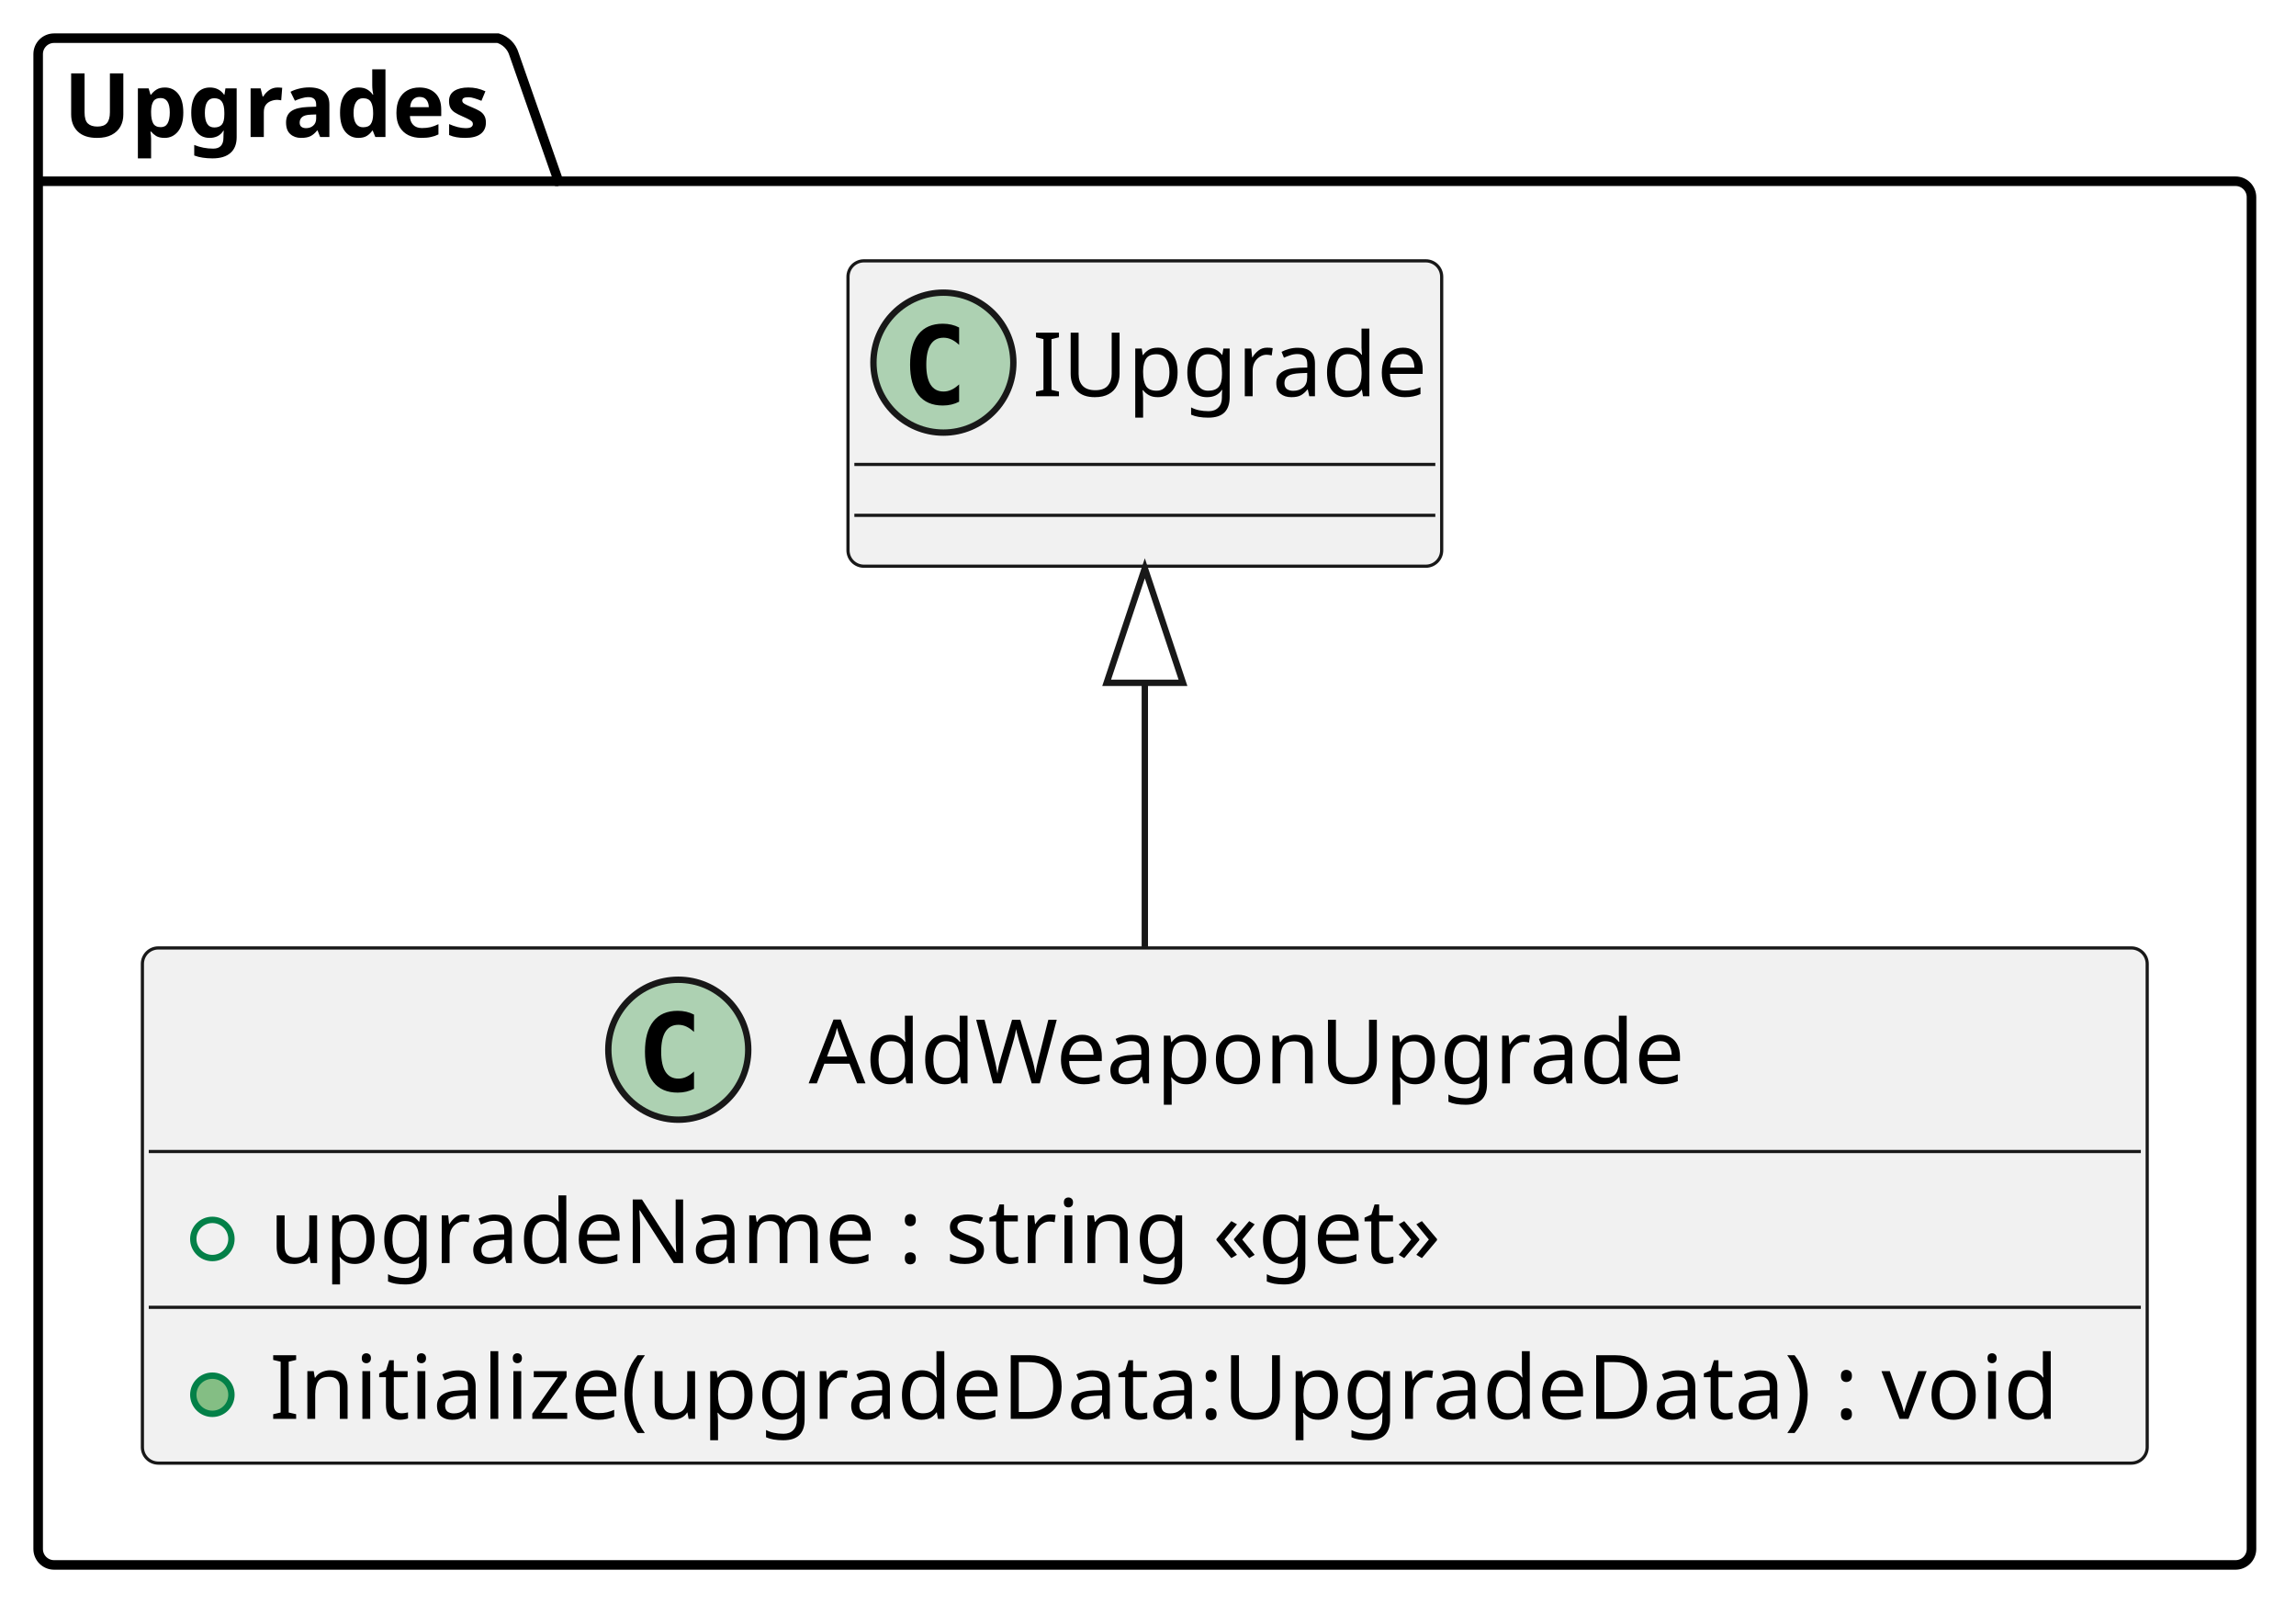
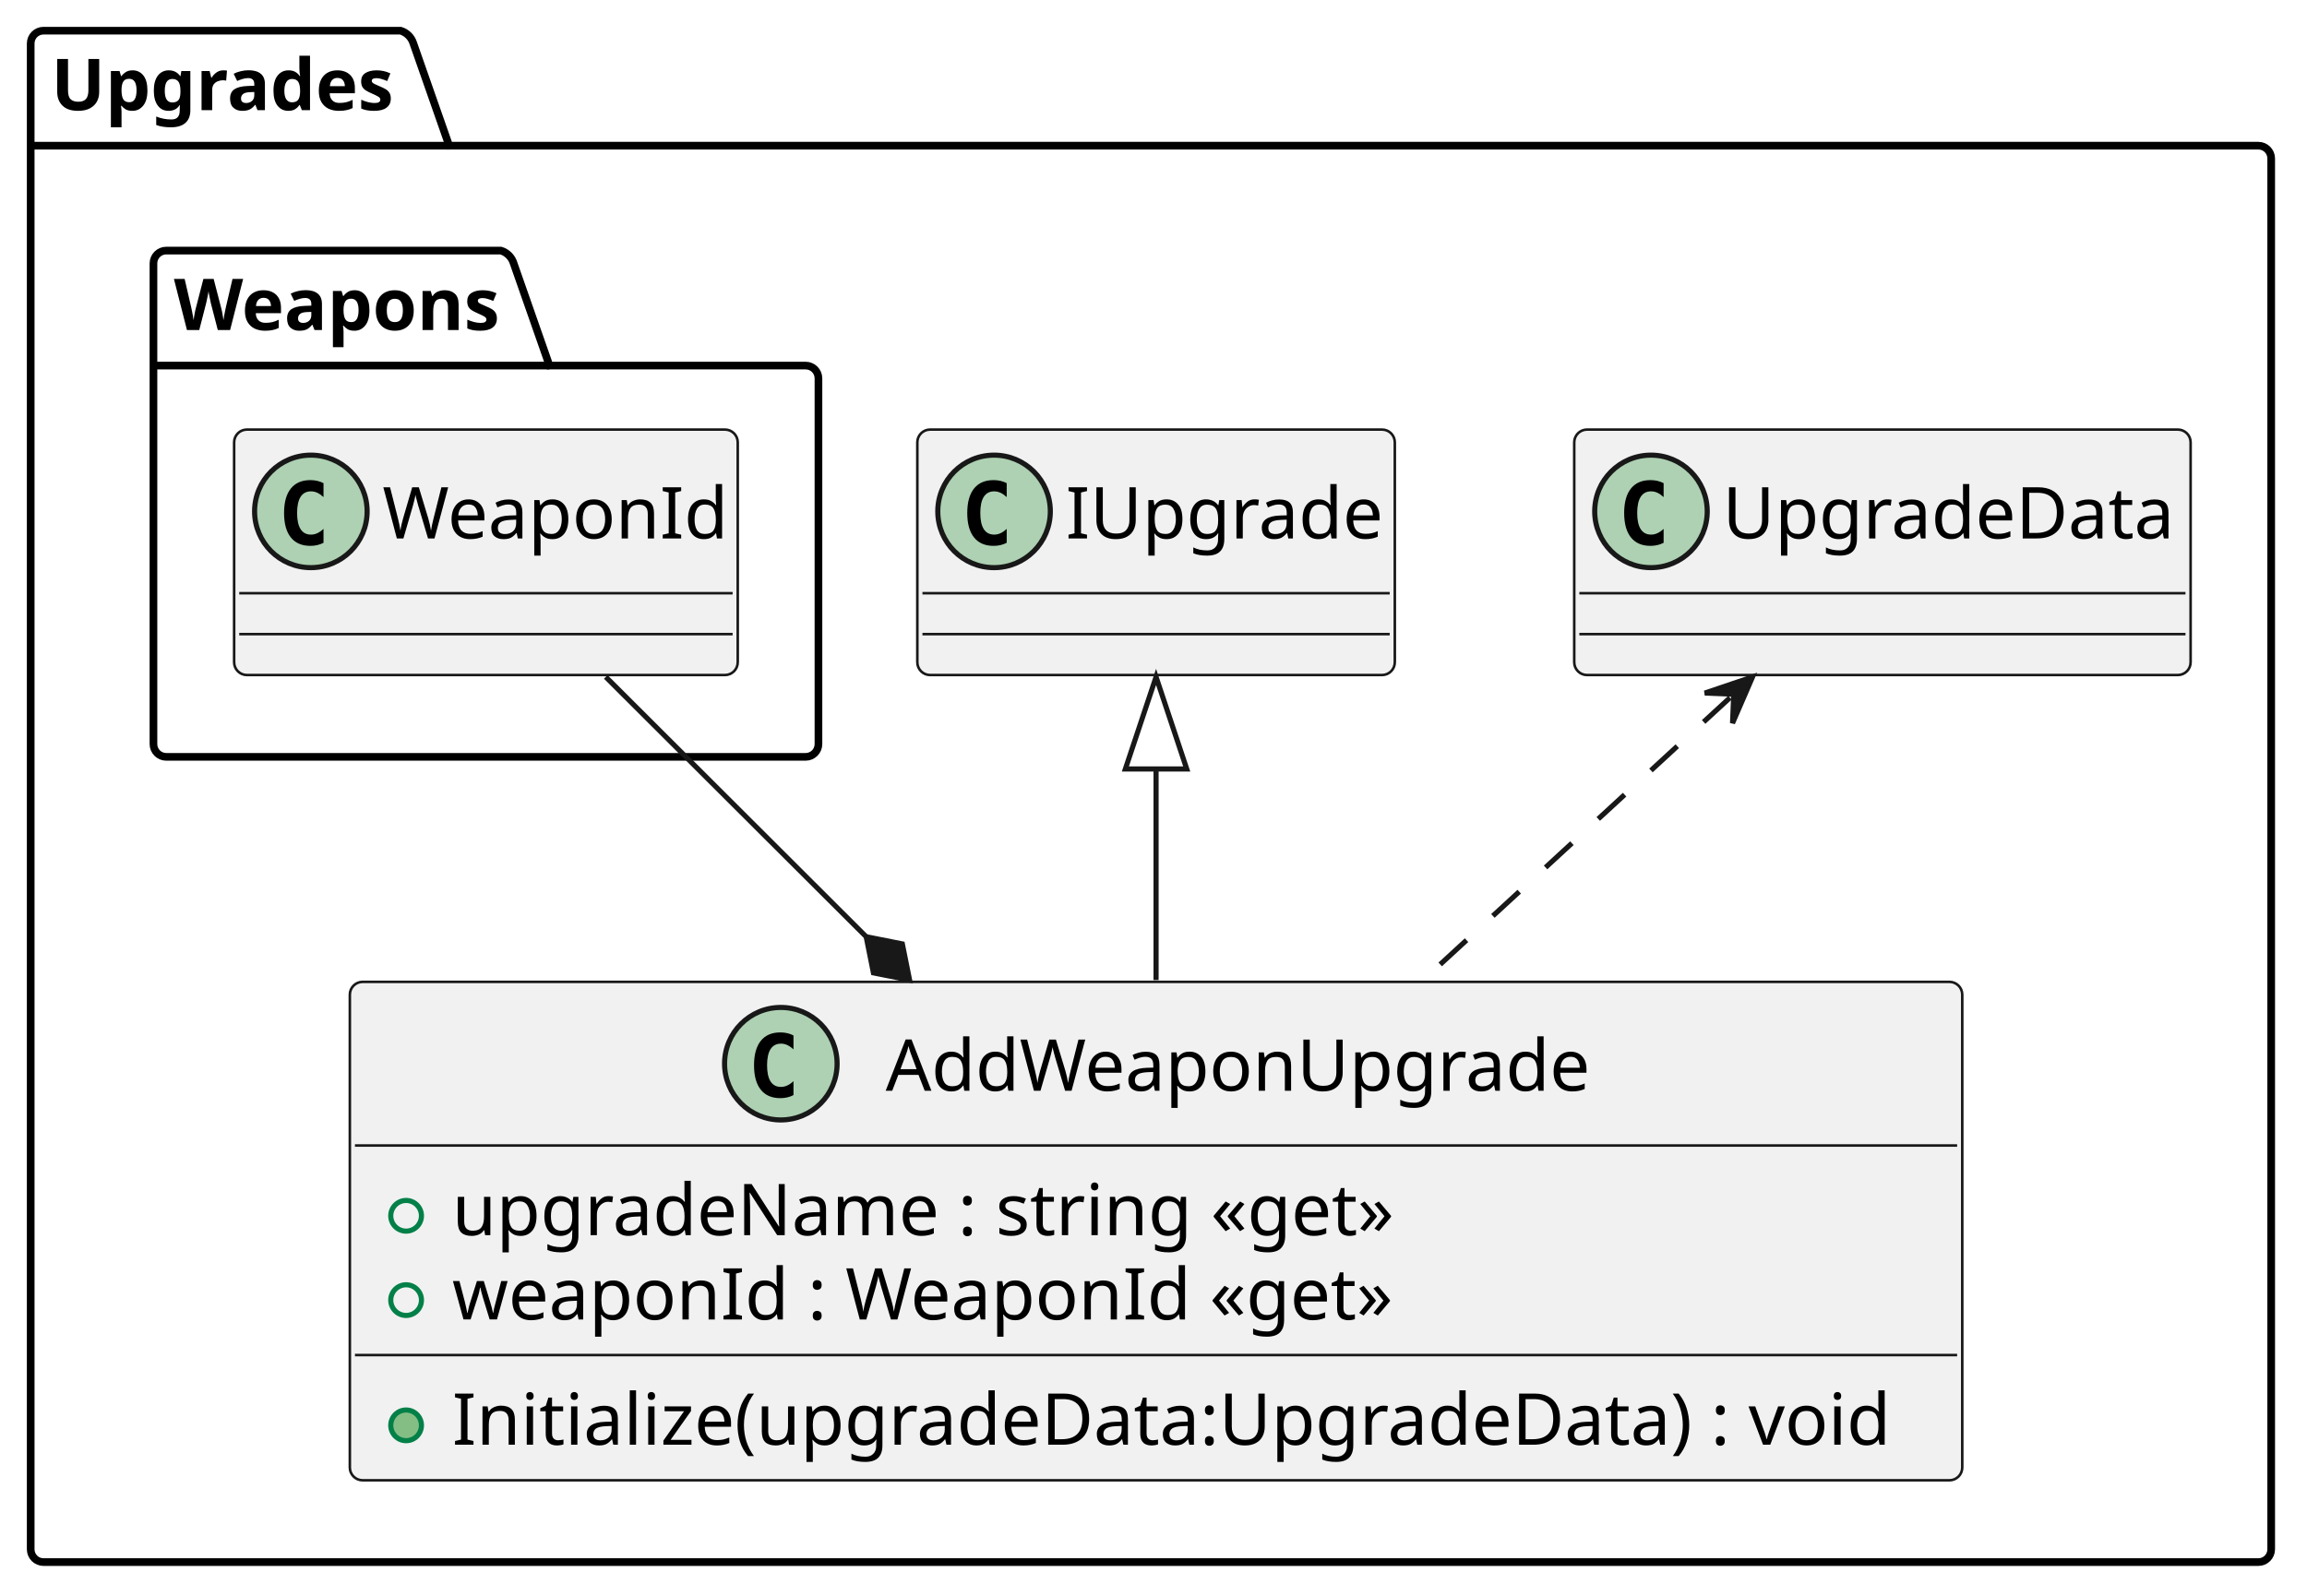
- <svg xmlns="http://www.w3.org/2000/svg" contentStyleType="text/css" height="252px" preserveAspectRatio="none" style="width:361px;height:252px;background:#FFFFFF;" version="1.1" viewBox="0 0 361 252" width="361px" zoomAndPan="magnify">
+ <svg xmlns="http://www.w3.org/2000/svg" contentStyleType="text/css" height="312px" preserveAspectRatio="none" style="width:451px;height:312px;background:#FFFFFF;" version="1.1" viewBox="0 0 451 312" width="451px" zoomAndPan="magnify">
  <defs />
  <g>
    <g id="cluster_Upgrades">
-       <path d="M8.5,6 L78.311,6 A3.75,3.75 0 0 1 80.811,8.5 L87.811,28.488 L351.5,28.488 A2.5,2.5 0 0 1 354,30.988 L354,243.48 A2.5,2.5 0 0 1 351.5,245.98 L8.5,245.98 A2.5,2.5 0 0 1 6,243.48 L6,8.5 A2.5,2.5 0 0 1 8.5,6 " fill="none" style="stroke:#000000;stroke-width:1.5;" />
+       <path d="M8.5,6 L78.311,6 A3.75,3.75 0 0 1 80.811,8.5 L87.811,28.488 L441.5,28.488 A2.5,2.5 0 0 1 444,30.988 L444,302.96 A2.5,2.5 0 0 1 441.5,305.46 L8.5,305.46 A2.5,2.5 0 0 1 6,302.96 L6,8.5 A2.5,2.5 0 0 1 8.5,6 " fill="none" style="stroke:#000000;stroke-width:1.5;" />
      <line style="stroke:#000000;stroke-width:1.5;" x1="6" x2="87.811" y1="28.488" y2="28.488" />
      <text fill="#000000" font-family="sans-serif" font-size="14" font-weight="bold" lengthAdjust="spacing" textLength="68.811" x="10" y="21.535">Upgrades</text>
    </g>
+     <g id="cluster_Weapons">
+       <path d="M32.5,49 L97.915,49 A3.75,3.75 0 0 1 100.415,51.5 L107.415,71.488 L157.5,71.488 A2.5,2.5 0 0 1 160,73.988 L160,145.5 A2.5,2.5 0 0 1 157.5,148 L32.5,148 A2.5,2.5 0 0 1 30,145.5 L30,51.5 A2.5,2.5 0 0 1 32.5,49 " fill="none" style="stroke:#000000;stroke-width:1.5;" />
+       <line style="stroke:#000000;stroke-width:1.5;" x1="30" x2="107.415" y1="71.488" y2="71.488" />
+       <text fill="#000000" font-family="sans-serif" font-size="14" font-weight="bold" lengthAdjust="spacing" textLength="64.415" x="34" y="64.535">Weapons</text>
+     </g>
    <g id="elem_AddWeaponUpgrade">
-       <rect codeLine="2" fill="#F1F1F1" height="80.977" id="AddWeaponUpgrade" rx="2.5" ry="2.5" style="stroke:#181818;stroke-width:0.5;" width="315.215" x="22.39" y="149" />
-       <ellipse cx="106.646" cy="165" fill="#ADD1B2" rx="11" ry="11" style="stroke:#181818;stroke-width:1.0;" />
-       <path d="M109.12,171.143 Q108.538,171.442 107.899,171.591 Q107.26,171.741 106.555,171.741 Q104.048,171.741 102.728,170.089 Q101.408,168.437 101.408,165.316 Q101.408,162.186 102.728,160.535 Q104.048,158.883 106.555,158.883 Q107.26,158.883 107.908,159.032 Q108.555,159.182 109.12,159.481 L109.12,162.203 Q108.489,161.622 107.895,161.352 Q107.302,161.083 106.671,161.083 Q105.326,161.083 104.641,162.149 Q103.956,163.216 103.956,165.316 Q103.956,167.408 104.641,168.474 Q105.326,169.541 106.671,169.541 Q107.302,169.541 107.895,169.271 Q108.489,169.001 109.12,168.42 Z " fill="#000000" />
-       <text fill="#000000" font-family="sans-serif" font-size="14" lengthAdjust="spacing" textLength="138.202" x="127.146" y="170.291">AddWeaponUpgrade</text>
-       <line style="stroke:#181818;stroke-width:0.5;" x1="23.39" x2="336.605" y1="181" y2="181" />
-       <ellipse cx="33.39" cy="194.744" fill="none" rx="3" ry="3" style="stroke:#038048;stroke-width:1.0;" />
-       <text fill="#000000" font-family="sans-serif" font-size="14" lengthAdjust="spacing" textLength="188.966" x="42.39" y="198.535">upgradeName : string «get»</text>
-       <line style="stroke:#181818;stroke-width:0.5;" x1="23.39" x2="336.605" y1="205.488" y2="205.488" />
-       <ellipse cx="33.39" cy="219.232" fill="#84BE84" rx="3" ry="3" style="stroke:#038048;stroke-width:1.0;" />
-       <text fill="#000000" font-family="sans-serif" font-size="14" lengthAdjust="spacing" textLength="289.215" x="42.39" y="223.023">Initialize(upgradeData:UpgradeData) : void</text>
+       <rect codeLine="2" fill="#F1F1F1" height="97.465" id="AddWeaponUpgrade" rx="2.5" ry="2.5" style="stroke:#181818;stroke-width:0.5;" width="315.215" x="68.39" y="192" />
+       <ellipse cx="152.646" cy="208" fill="#ADD1B2" rx="11" ry="11" style="stroke:#181818;stroke-width:1.0;" />
+       <path d="M155.119,214.143 Q154.538,214.442 153.899,214.591 Q153.26,214.741 152.555,214.741 Q150.048,214.741 148.728,213.089 Q147.408,211.437 147.408,208.316 Q147.408,205.186 148.728,203.535 Q150.048,201.883 152.555,201.883 Q153.26,201.883 153.908,202.032 Q154.555,202.182 155.119,202.481 L155.119,205.203 Q154.489,204.622 153.895,204.352 Q153.302,204.083 152.671,204.083 Q151.326,204.083 150.641,205.149 Q149.956,206.216 149.956,208.316 Q149.956,210.408 150.641,211.474 Q151.326,212.541 152.671,212.541 Q153.302,212.541 153.895,212.271 Q154.489,212.001 155.119,211.42 Z " fill="#000000" />
+       <text fill="#000000" font-family="sans-serif" font-size="14" lengthAdjust="spacing" textLength="138.202" x="173.146" y="213.291">AddWeaponUpgrade</text>
+       <line style="stroke:#181818;stroke-width:0.5;" x1="69.39" x2="382.605" y1="224" y2="224" />
+       <ellipse cx="79.39" cy="237.744" fill="none" rx="3" ry="3" style="stroke:#038048;stroke-width:1.0;" />
+       <text fill="#000000" font-family="sans-serif" font-size="14" lengthAdjust="spacing" textLength="188.966" x="88.39" y="241.535">upgradeName : string «get»</text>
+       <ellipse cx="79.39" cy="254.232" fill="none" rx="3" ry="3" style="stroke:#038048;stroke-width:1.0;" />
+       <text fill="#000000" font-family="sans-serif" font-size="14" lengthAdjust="spacing" textLength="185.869" x="88.39" y="258.023">weaponId : WeaponId «get»</text>
+       <line style="stroke:#181818;stroke-width:0.5;" x1="69.39" x2="382.605" y1="264.977" y2="264.977" />
+       <ellipse cx="79.39" cy="278.721" fill="#84BE84" rx="3" ry="3" style="stroke:#038048;stroke-width:1.0;" />
+       <text fill="#000000" font-family="sans-serif" font-size="14" lengthAdjust="spacing" textLength="289.215" x="88.39" y="282.512">Initialize(upgradeData:UpgradeData) : void</text>
    </g>
    <g id="elem_IUpgrade">
-       <rect fill="#F1F1F1" height="48" id="IUpgrade" rx="2.5" ry="2.5" style="stroke:#181818;stroke-width:0.5;" width="93.346" x="133.33" y="41" />
-       <ellipse cx="148.33" cy="57" fill="#ADD1B2" rx="11" ry="11" style="stroke:#181818;stroke-width:1.0;" />
-       <path d="M150.803,63.143 Q150.222,63.442 149.583,63.591 Q148.944,63.741 148.238,63.741 Q145.731,63.741 144.411,62.089 Q143.092,60.437 143.092,57.316 Q143.092,54.187 144.411,52.535 Q145.731,50.883 148.238,50.883 Q148.944,50.883 149.591,51.032 Q150.239,51.182 150.803,51.48 L150.803,54.203 Q150.172,53.622 149.579,53.352 Q148.985,53.083 148.354,53.083 Q147.01,53.083 146.325,54.149 Q145.64,55.216 145.64,57.316 Q145.64,59.408 146.325,60.474 Q147.01,61.541 148.354,61.541 Q148.985,61.541 149.579,61.271 Q150.172,61.002 150.803,60.42 Z " fill="#000000" />
-       <text fill="#000000" font-family="sans-serif" font-size="14" lengthAdjust="spacing" textLength="61.346" x="162.33" y="62.291">IUpgrade</text>
-       <line style="stroke:#181818;stroke-width:0.5;" x1="134.33" x2="225.676" y1="73" y2="73" />
-       <line style="stroke:#181818;stroke-width:0.5;" x1="134.33" x2="225.676" y1="81" y2="81" />
+       <rect fill="#F1F1F1" height="48" id="IUpgrade" rx="2.5" ry="2.5" style="stroke:#181818;stroke-width:0.5;" width="93.346" x="179.33" y="84" />
+       <ellipse cx="194.33" cy="100" fill="#ADD1B2" rx="11" ry="11" style="stroke:#181818;stroke-width:1.0;" />
+       <path d="M196.803,106.143 Q196.222,106.442 195.583,106.591 Q194.944,106.741 194.238,106.741 Q191.731,106.741 190.411,105.089 Q189.092,103.437 189.092,100.316 Q189.092,97.186 190.411,95.535 Q191.731,93.883 194.238,93.883 Q194.944,93.883 195.591,94.032 Q196.239,94.182 196.803,94.481 L196.803,97.203 Q196.172,96.622 195.579,96.352 Q194.985,96.082 194.354,96.082 Q193.01,96.082 192.325,97.149 Q191.64,98.216 191.64,100.316 Q191.64,102.408 192.325,103.474 Q193.01,104.541 194.354,104.541 Q194.985,104.541 195.579,104.271 Q196.172,104.001 196.803,103.42 Z " fill="#000000" />
+       <text fill="#000000" font-family="sans-serif" font-size="14" lengthAdjust="spacing" textLength="61.346" x="208.33" y="105.291">IUpgrade</text>
+       <line style="stroke:#181818;stroke-width:0.5;" x1="180.33" x2="271.676" y1="116" y2="116" />
+       <line style="stroke:#181818;stroke-width:0.5;" x1="180.33" x2="271.676" y1="124" y2="124" />
+     </g>
+     <g id="elem_UpgradeData">
+       <rect fill="#F1F1F1" height="48" id="UpgradeData" rx="2.5" ry="2.5" style="stroke:#181818;stroke-width:0.5;" width="120.498" x="307.75" y="84" />
+       <ellipse cx="322.75" cy="100" fill="#ADD1B2" rx="11" ry="11" style="stroke:#181818;stroke-width:1.0;" />
+       <path d="M325.223,106.143 Q324.642,106.442 324.003,106.591 Q323.364,106.741 322.658,106.741 Q320.151,106.741 318.832,105.089 Q317.512,103.437 317.512,100.316 Q317.512,97.186 318.832,95.535 Q320.151,93.883 322.658,93.883 Q323.364,93.883 324.011,94.032 Q324.659,94.182 325.223,94.481 L325.223,97.203 Q324.592,96.622 323.999,96.352 Q323.405,96.082 322.774,96.082 Q321.43,96.082 320.745,97.149 Q320.06,98.216 320.06,100.316 Q320.06,102.408 320.745,103.474 Q321.43,104.541 322.774,104.541 Q323.405,104.541 323.999,104.271 Q324.592,104.001 325.223,103.42 Z " fill="#000000" />
+       <text fill="#000000" font-family="sans-serif" font-size="14" lengthAdjust="spacing" textLength="88.498" x="336.75" y="105.291">UpgradeData</text>
+       <line style="stroke:#181818;stroke-width:0.5;" x1="308.75" x2="427.248" y1="116" y2="116" />
+       <line style="stroke:#181818;stroke-width:0.5;" x1="308.75" x2="427.248" y1="124" y2="124" />
+     </g>
+     <g id="elem_WeaponId">
+       <rect fill="#F1F1F1" height="48" id="WeaponId" rx="2.5" ry="2.5" style="stroke:#181818;stroke-width:0.5;" width="98.452" x="45.77" y="84" />
+       <ellipse cx="60.77" cy="100" fill="#ADD1B2" rx="11" ry="11" style="stroke:#181818;stroke-width:1.0;" />
+       <path d="M63.243,106.143 Q62.662,106.442 62.023,106.591 Q61.384,106.741 60.678,106.741 Q58.171,106.741 56.852,105.089 Q55.532,103.437 55.532,100.316 Q55.532,97.186 56.852,95.535 Q58.171,93.883 60.678,93.883 Q61.384,93.883 62.031,94.032 Q62.679,94.182 63.243,94.481 L63.243,97.203 Q62.612,96.622 62.019,96.352 Q61.425,96.082 60.794,96.082 Q59.45,96.082 58.765,97.149 Q58.08,98.216 58.08,100.316 Q58.08,102.408 58.765,103.474 Q59.45,104.541 60.794,104.541 Q61.425,104.541 62.019,104.271 Q62.612,104.001 63.243,103.42 Z " fill="#000000" />
+       <text fill="#000000" font-family="sans-serif" font-size="14" lengthAdjust="spacing" textLength="66.452" x="74.77" y="105.291">WeaponId</text>
+       <line style="stroke:#181818;stroke-width:0.5;" x1="46.77" x2="143.222" y1="116" y2="116" />
+       <line style="stroke:#181818;stroke-width:0.5;" x1="46.77" x2="143.222" y1="124" y2="124" />
    </g>
    <g id="link_IUpgrade_AddWeaponUpgrade">
-       <path codeLine="6" d="M180,107.33 C180,124.13 180,129.2 180,148.86 " fill="none" id="IUpgrade-backto-AddWeaponUpgrade" style="stroke:#181818;stroke-width:1.0;" />
-       <polygon fill="none" points="180,89.33,174,107.33,186,107.33,180,89.33" style="stroke:#181818;stroke-width:1.0;" />
+       <path codeLine="7" d="M226,150.37 C226,166.82 226,171.42 226,191.65 " fill="none" id="IUpgrade-backto-AddWeaponUpgrade" style="stroke:#181818;stroke-width:1.0;" />
+       <polygon fill="none" points="226,132.37,220,150.37,232,150.37,226,132.37" style="stroke:#181818;stroke-width:1.0;" />
+     </g>
+     <g id="link_UpgradeData_AddWeaponUpgrade">
+       <path codeLine="8" d="M338.196,136.434 C320.326,152.884 300.19,171.42 278.22,191.65 " fill="none" id="UpgradeData-backto-AddWeaponUpgrade" style="stroke:#181818;stroke-width:1.0;stroke-dasharray:7.0,7.0;" />
+       <polygon fill="#181818" points="342.61,132.37,333.279,135.523,338.931,135.756,338.697,141.408,342.61,132.37" style="stroke:#181818;stroke-width:1.0;" />
+     </g>
+     <g id="link_WeaponId_AddWeaponUpgrade">
+       <path codeLine="9" d="M118.42,132.37 C134.91,148.82 149.068,162.941 169.328,183.171 " fill="none" id="WeaponId-to-AddWeaponUpgrade" style="stroke:#181818;stroke-width:1.0;" />
+       <polygon fill="#181818" points="177.82,191.65,176.4,184.58,169.328,183.171,170.748,190.241,177.82,191.65" style="stroke:#181818;stroke-width:1.0;" />
    </g>
  </g>
</svg>
